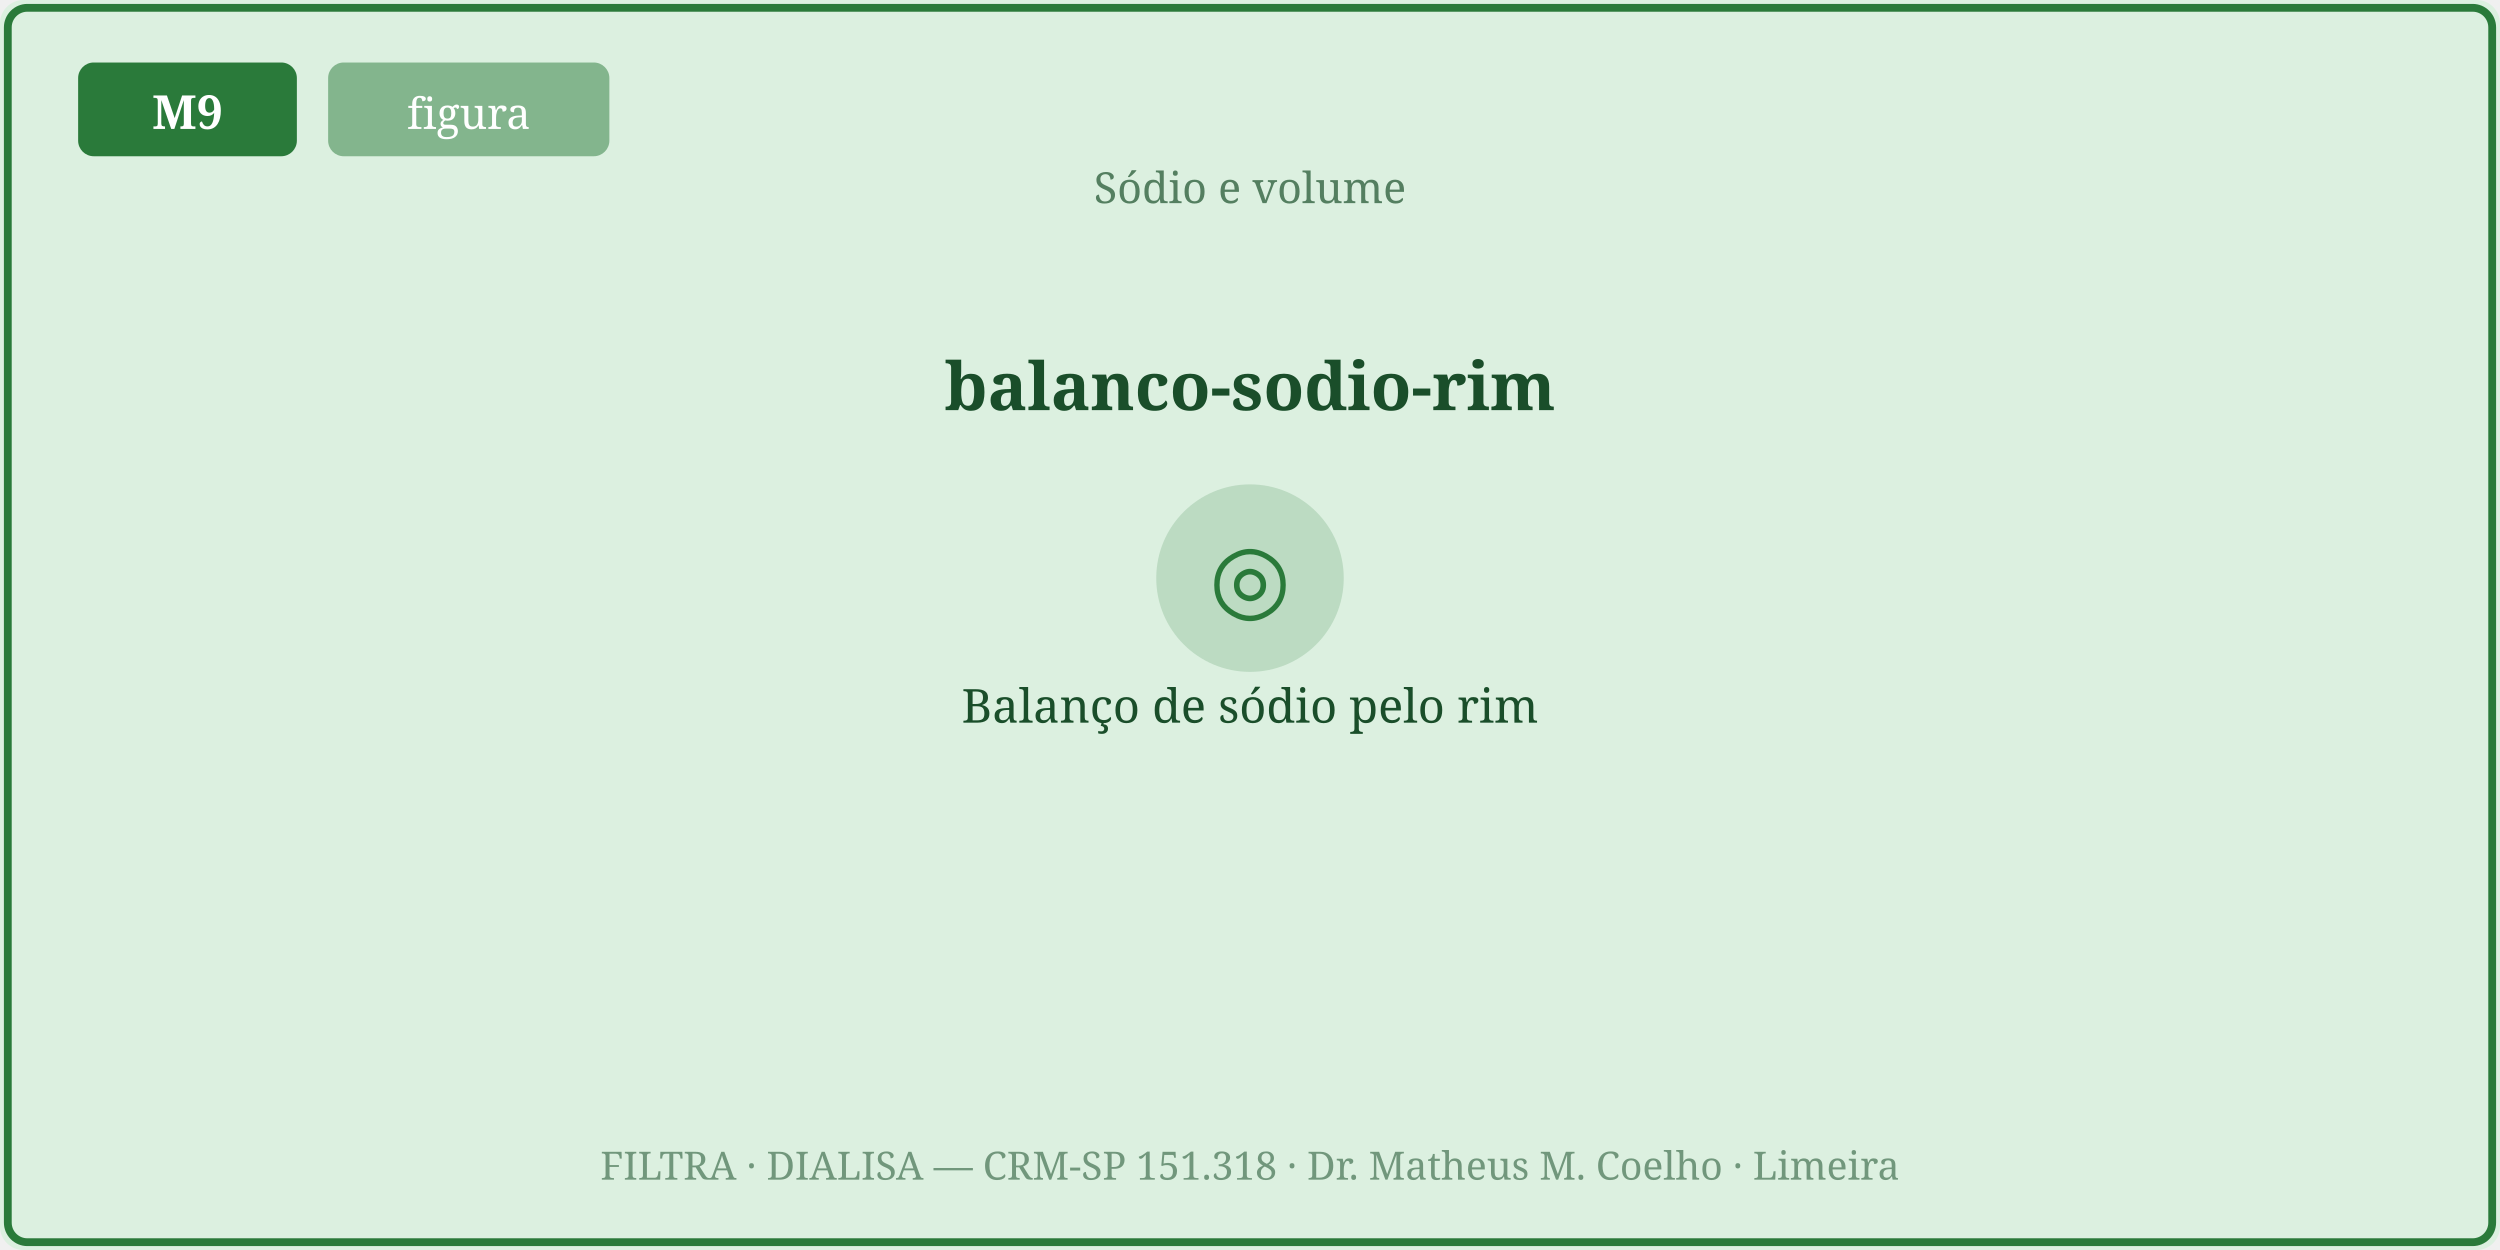
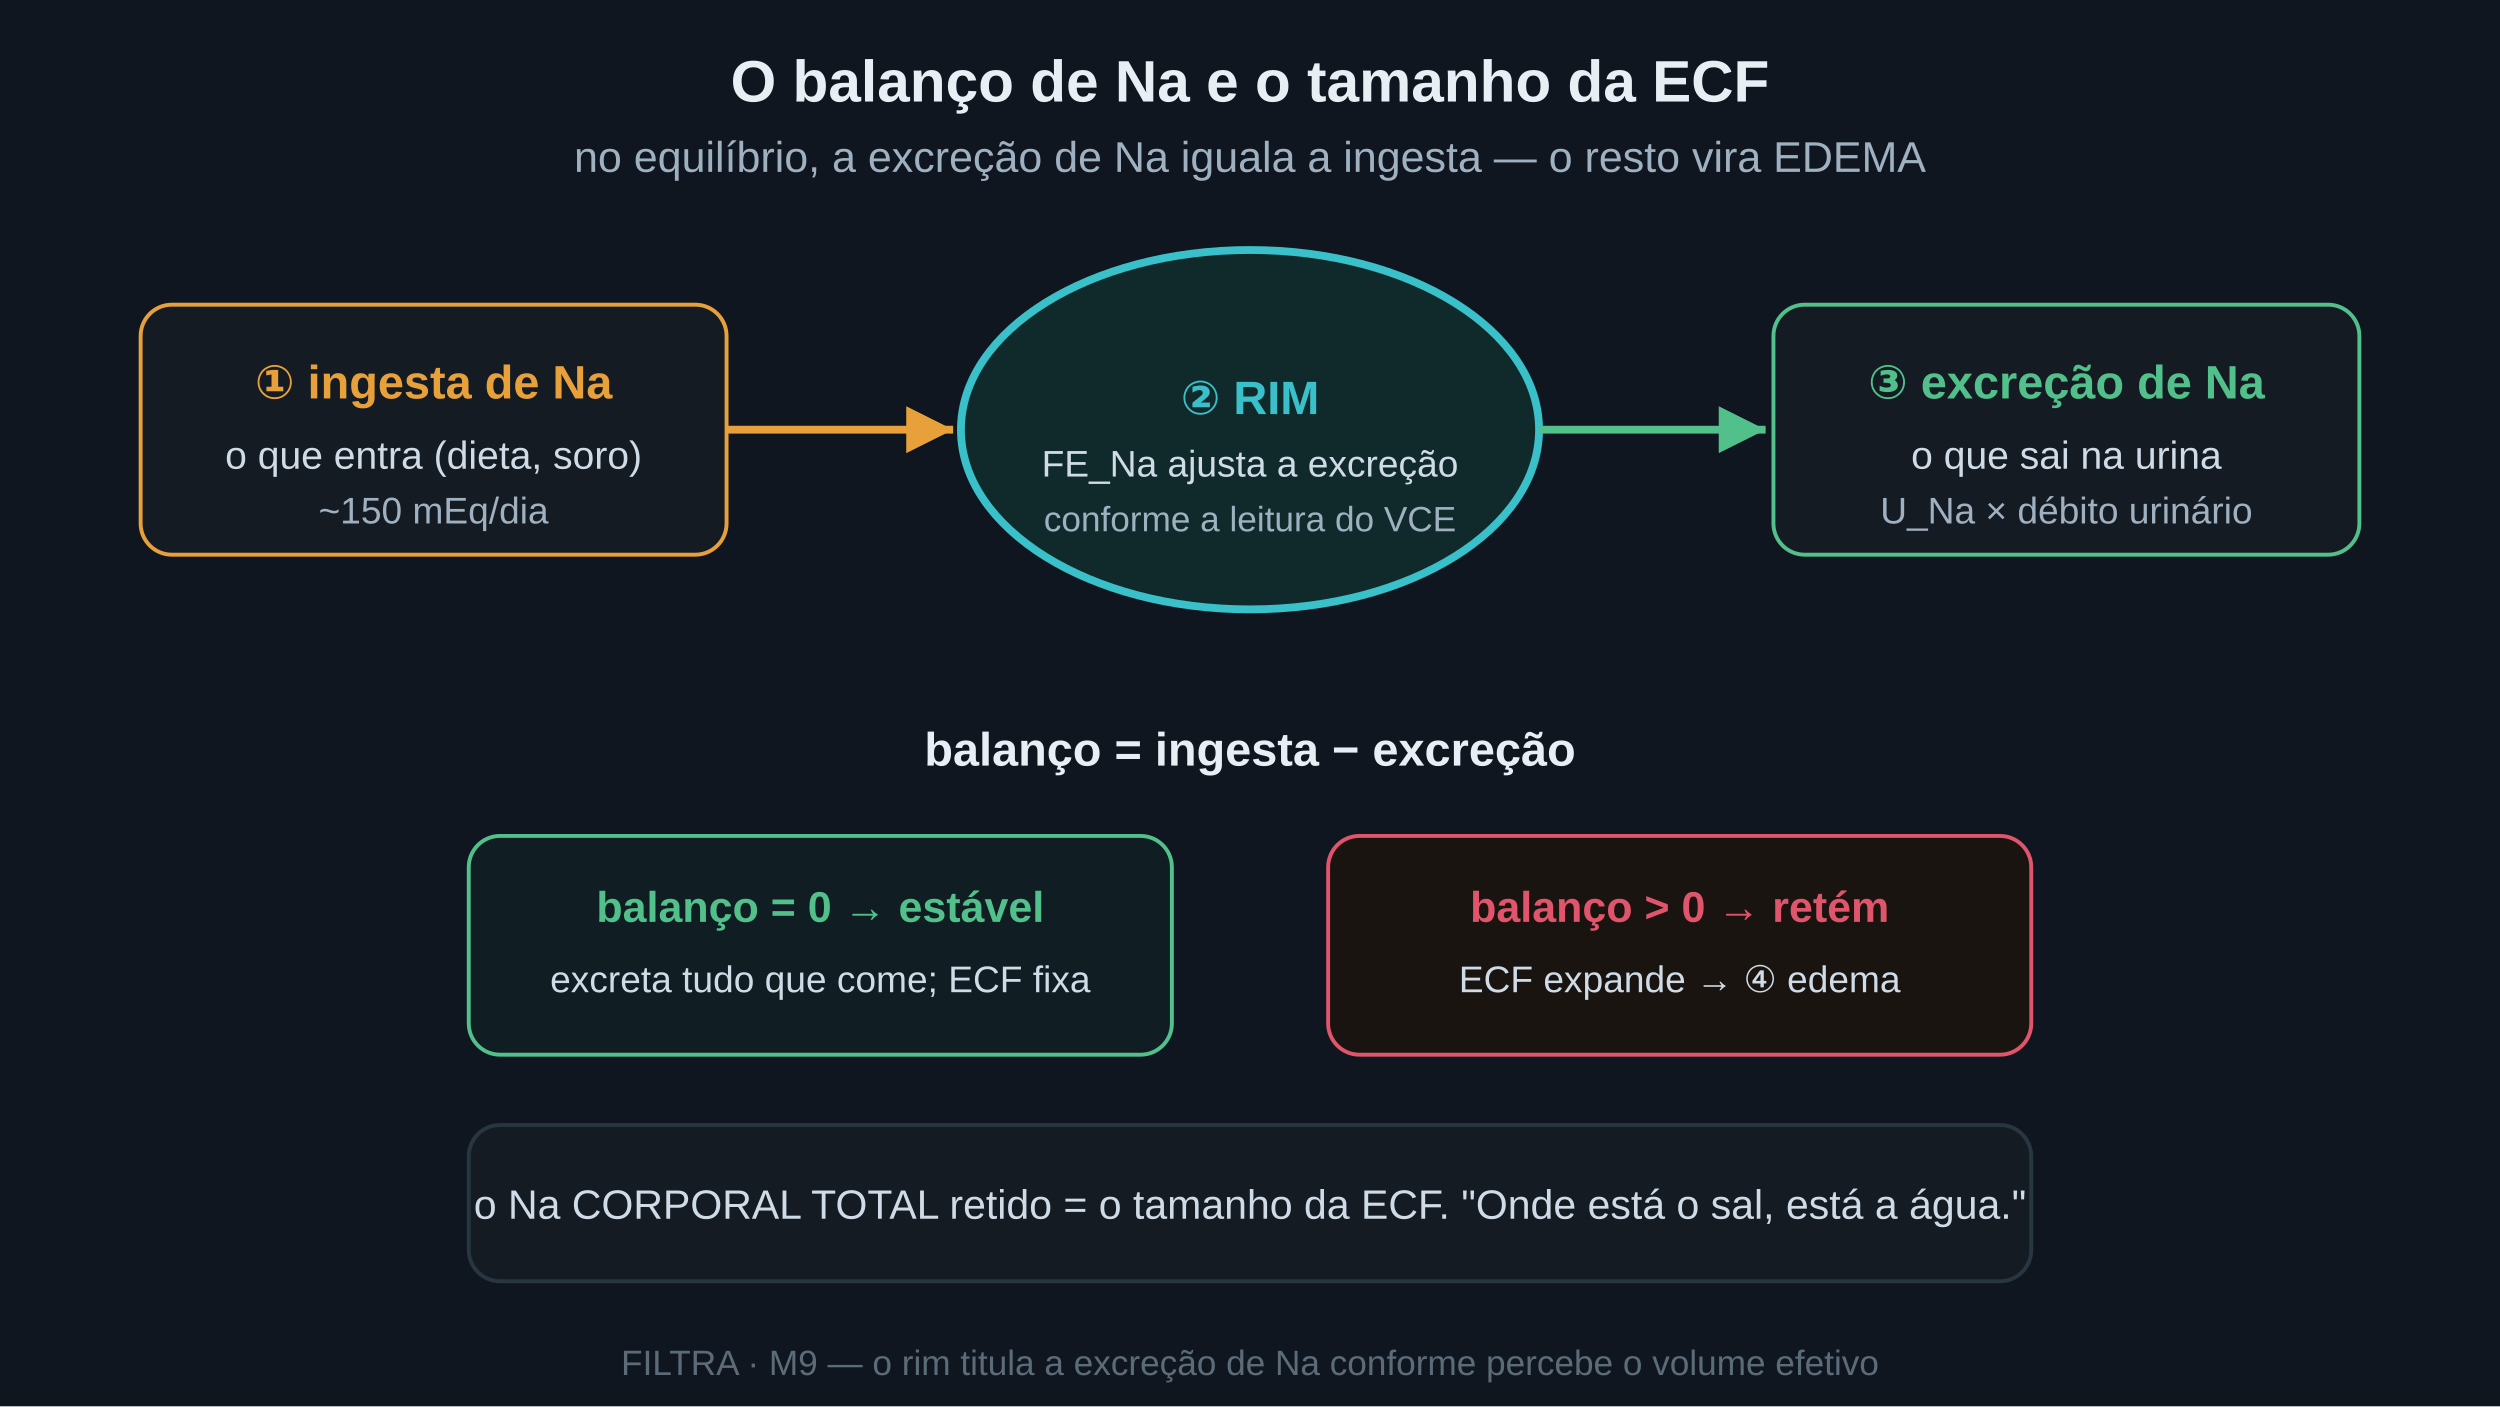
- <svg xmlns="http://www.w3.org/2000/svg" viewBox="0 0 640 320" font-family="Georgia,serif">
-   <rect width="640" height="320" fill="#dcf0e0" rx="6" />
-   <rect x="2" y="2" width="636" height="316" rx="5" fill="none" stroke="#2a7a3a" stroke-width="2" />
-   <rect x="20" y="16" width="56" height="24" rx="4" fill="#2a7a3a" />
-   <text x="48" y="33" text-anchor="middle" font-size="12" font-weight="bold" fill="white">M9</text>
-   <rect x="84" y="16" width="72" height="24" rx="4" fill="#2a7a3a" opacity="0.5" />
-   <text x="120" y="33" text-anchor="middle" font-size="11" fill="white">figura</text>
-   <text x="320" y="52" text-anchor="middle" font-size="11" fill="#1a4e2a" opacity="0.7">Sódio e volume</text>
-   <text x="320" y="105" text-anchor="middle" font-size="17" font-weight="bold" fill="#1a4e2a">balanco-sodio-rim</text>
-   <circle cx="320" cy="148" r="24" fill="#2a7a3a" opacity="0.18" />
-   <text x="320" y="156" text-anchor="middle" font-size="24" fill="#2a7a3a">◎</text>
-   <text x="320" y="185" text-anchor="middle" font-size="12" fill="#1a4e2a">Balanço de sódio pelo rim</text>
-   <text x="320" y="302" text-anchor="middle" font-size="10" fill="#1a4e2a" opacity="0.55">FILTRA · DIALISA — CRM-SP 151.318 · Dr. Matheus M. Coelho · Limeira</text>
+ <svg xmlns="http://www.w3.org/2000/svg" viewBox="0 0 640 360" font-family="system-ui,Segoe UI,Arial,sans-serif">
+   <rect width="640" height="360" fill="#0f1620" />
+   <text x="320" y="26" text-anchor="middle" font-size="15" font-weight="700" fill="#e7eef4">O balanço de Na e o tamanho da ECF</text>
+   <text x="320" y="44" text-anchor="middle" font-size="11" fill="#9fb1c0">no equilíbrio, a excreção de Na iguala a ingesta — o resto vira EDEMA</text>
+   <rect x="36" y="78" width="150" height="64" rx="8" fill="#141b22" stroke="#e8a13a" />
+   <text x="111" y="102" text-anchor="middle" font-size="12" font-weight="700" fill="#e8a13a">① ingesta de Na</text>
+   <text x="111" y="120" text-anchor="middle" font-size="10" fill="#cfdbe6">o que entra (dieta, soro)</text>
+   <text x="111" y="134" text-anchor="middle" font-size="9.5" fill="#9fb1c0">~150 mEq/dia</text>
+   <ellipse cx="320" cy="110" rx="74" ry="46" fill="#102a2c" stroke="#39c0c8" stroke-width="2" />
+   <text x="320" y="106" text-anchor="middle" font-size="12" font-weight="700" fill="#39c0c8">② RIM</text>
+   <text x="320" y="122" text-anchor="middle" font-size="9.5" fill="#cfdbe6">FE_Na ajusta a excreção</text>
+   <text x="320" y="136" text-anchor="middle" font-size="9" fill="#9fb1c0">conforme a leitura do VCE</text>
+   <line x1="186" y1="110" x2="244" y2="110" stroke="#e8a13a" stroke-width="2" marker-end="url(#a)" />
+   <rect x="454" y="78" width="150" height="64" rx="8" fill="#141b22" stroke="#52c08a" />
+   <text x="529" y="102" text-anchor="middle" font-size="12" font-weight="700" fill="#52c08a">③ excreção de Na</text>
+   <text x="529" y="120" text-anchor="middle" font-size="10" fill="#cfdbe6">o que sai na urina</text>
+   <text x="529" y="134" text-anchor="middle" font-size="9.5" fill="#9fb1c0">U_Na × débito urinário</text>
+   <line x1="394" y1="110" x2="452" y2="110" stroke="#52c08a" stroke-width="2" marker-end="url(#b)" />
+   <text x="320" y="196" text-anchor="middle" font-size="12" font-weight="700" fill="#e7eef4">balanço = ingesta − excreção</text>
+   <rect x="120" y="214" width="180" height="56" rx="8" fill="#101d22" stroke="#52c08a" />
+   <text x="210" y="236" text-anchor="middle" font-size="11" font-weight="700" fill="#52c08a">balanço = 0 → estável</text>
+   <text x="210" y="254" text-anchor="middle" font-size="9.5" fill="#cfdbe6">excreta tudo que come; ECF fixa</text>
+   <rect x="340" y="214" width="180" height="56" rx="8" fill="#1a1410" stroke="#e0556b" />
+   <text x="430" y="236" text-anchor="middle" font-size="11" font-weight="700" fill="#e0556b">balanço &gt; 0 → retém</text>
+   <text x="430" y="254" text-anchor="middle" font-size="9.5" fill="#cfdbe6">ECF expande → ④ edema</text>
+   <rect x="120" y="288" width="400" height="40" rx="8" fill="#141b22" stroke="#283642" />
+   <text x="320" y="312" text-anchor="middle" font-size="10.5" fill="#cfdbe6">o Na CORPORAL TOTAL retido = o tamanho da ECF. "Onde está o sal, está a água."</text>
+   <text x="320" y="352" text-anchor="middle" font-size="9" fill="#5b6b78">FILTRA · M9 — o rim titula a excreção de Na conforme percebe o volume efetivo</text>
+   <defs>
+     <marker id="a" markerWidth="8" markerHeight="8" refX="6" refY="3" orient="auto">
+       <path d="M0,0 L6,3 L0,6 Z" fill="#e8a13a" />
+     </marker>
+     <marker id="b" markerWidth="8" markerHeight="8" refX="6" refY="3" orient="auto">
+       <path d="M0,0 L6,3 L0,6 Z" fill="#52c08a" />
+     </marker>
+   </defs>
</svg>
